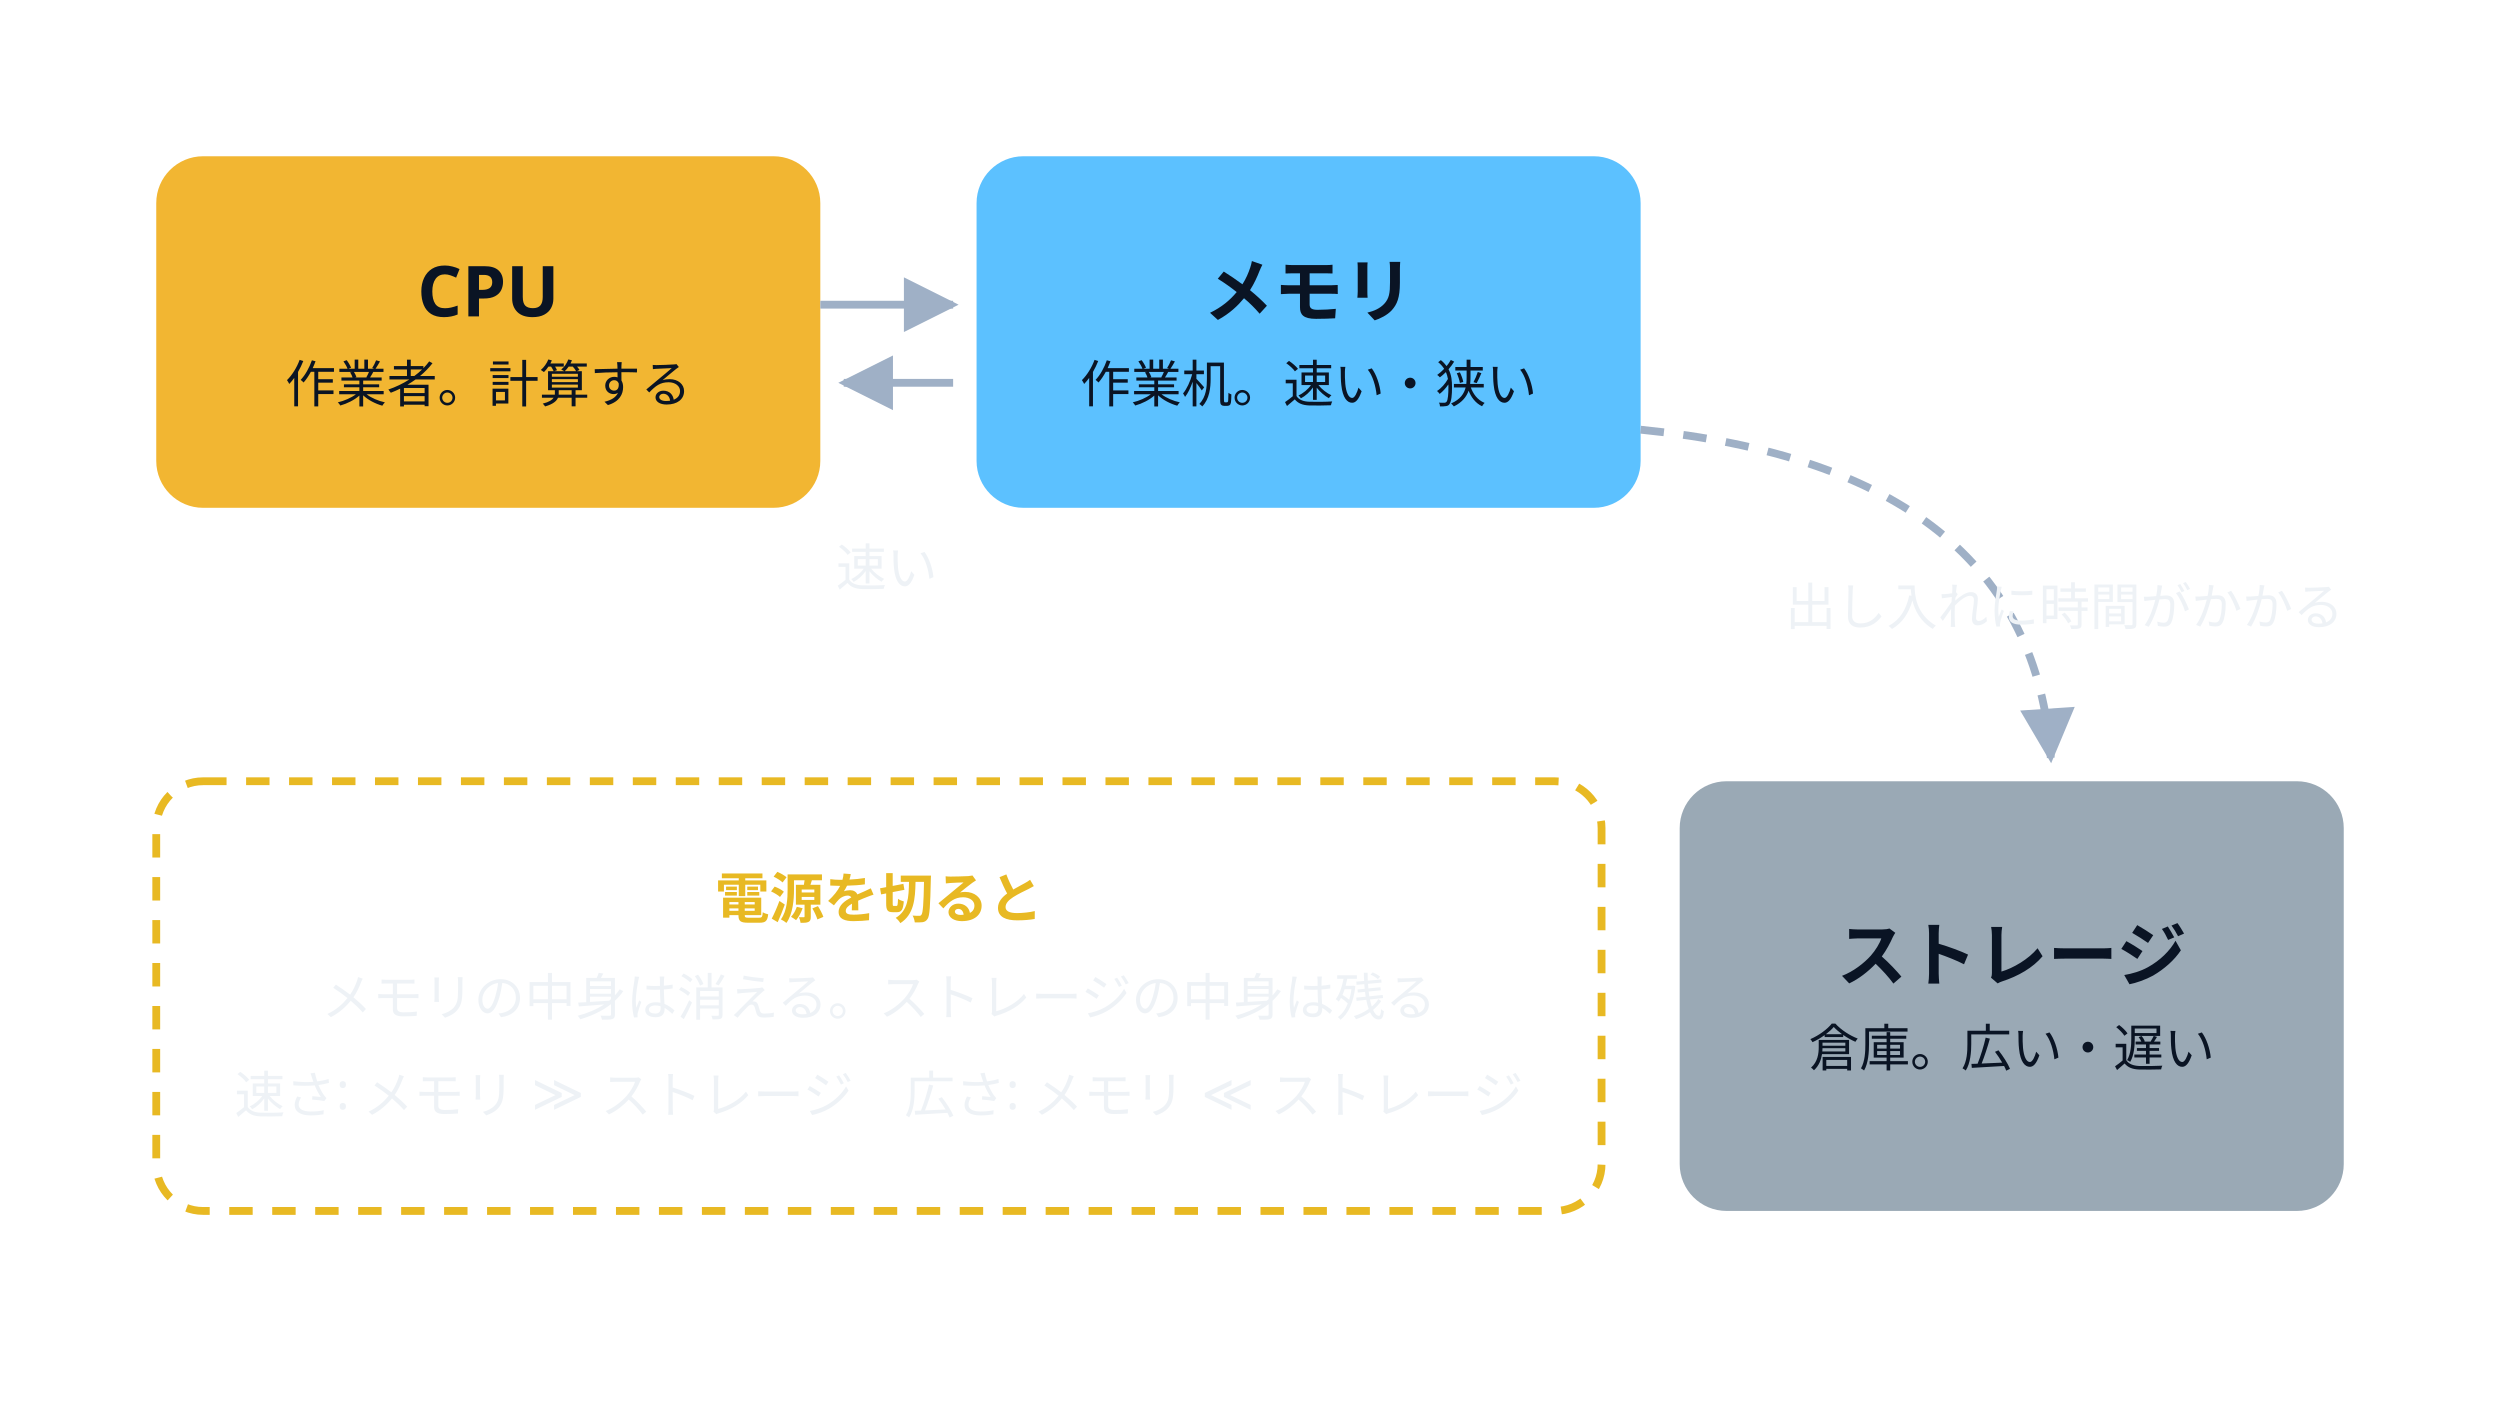
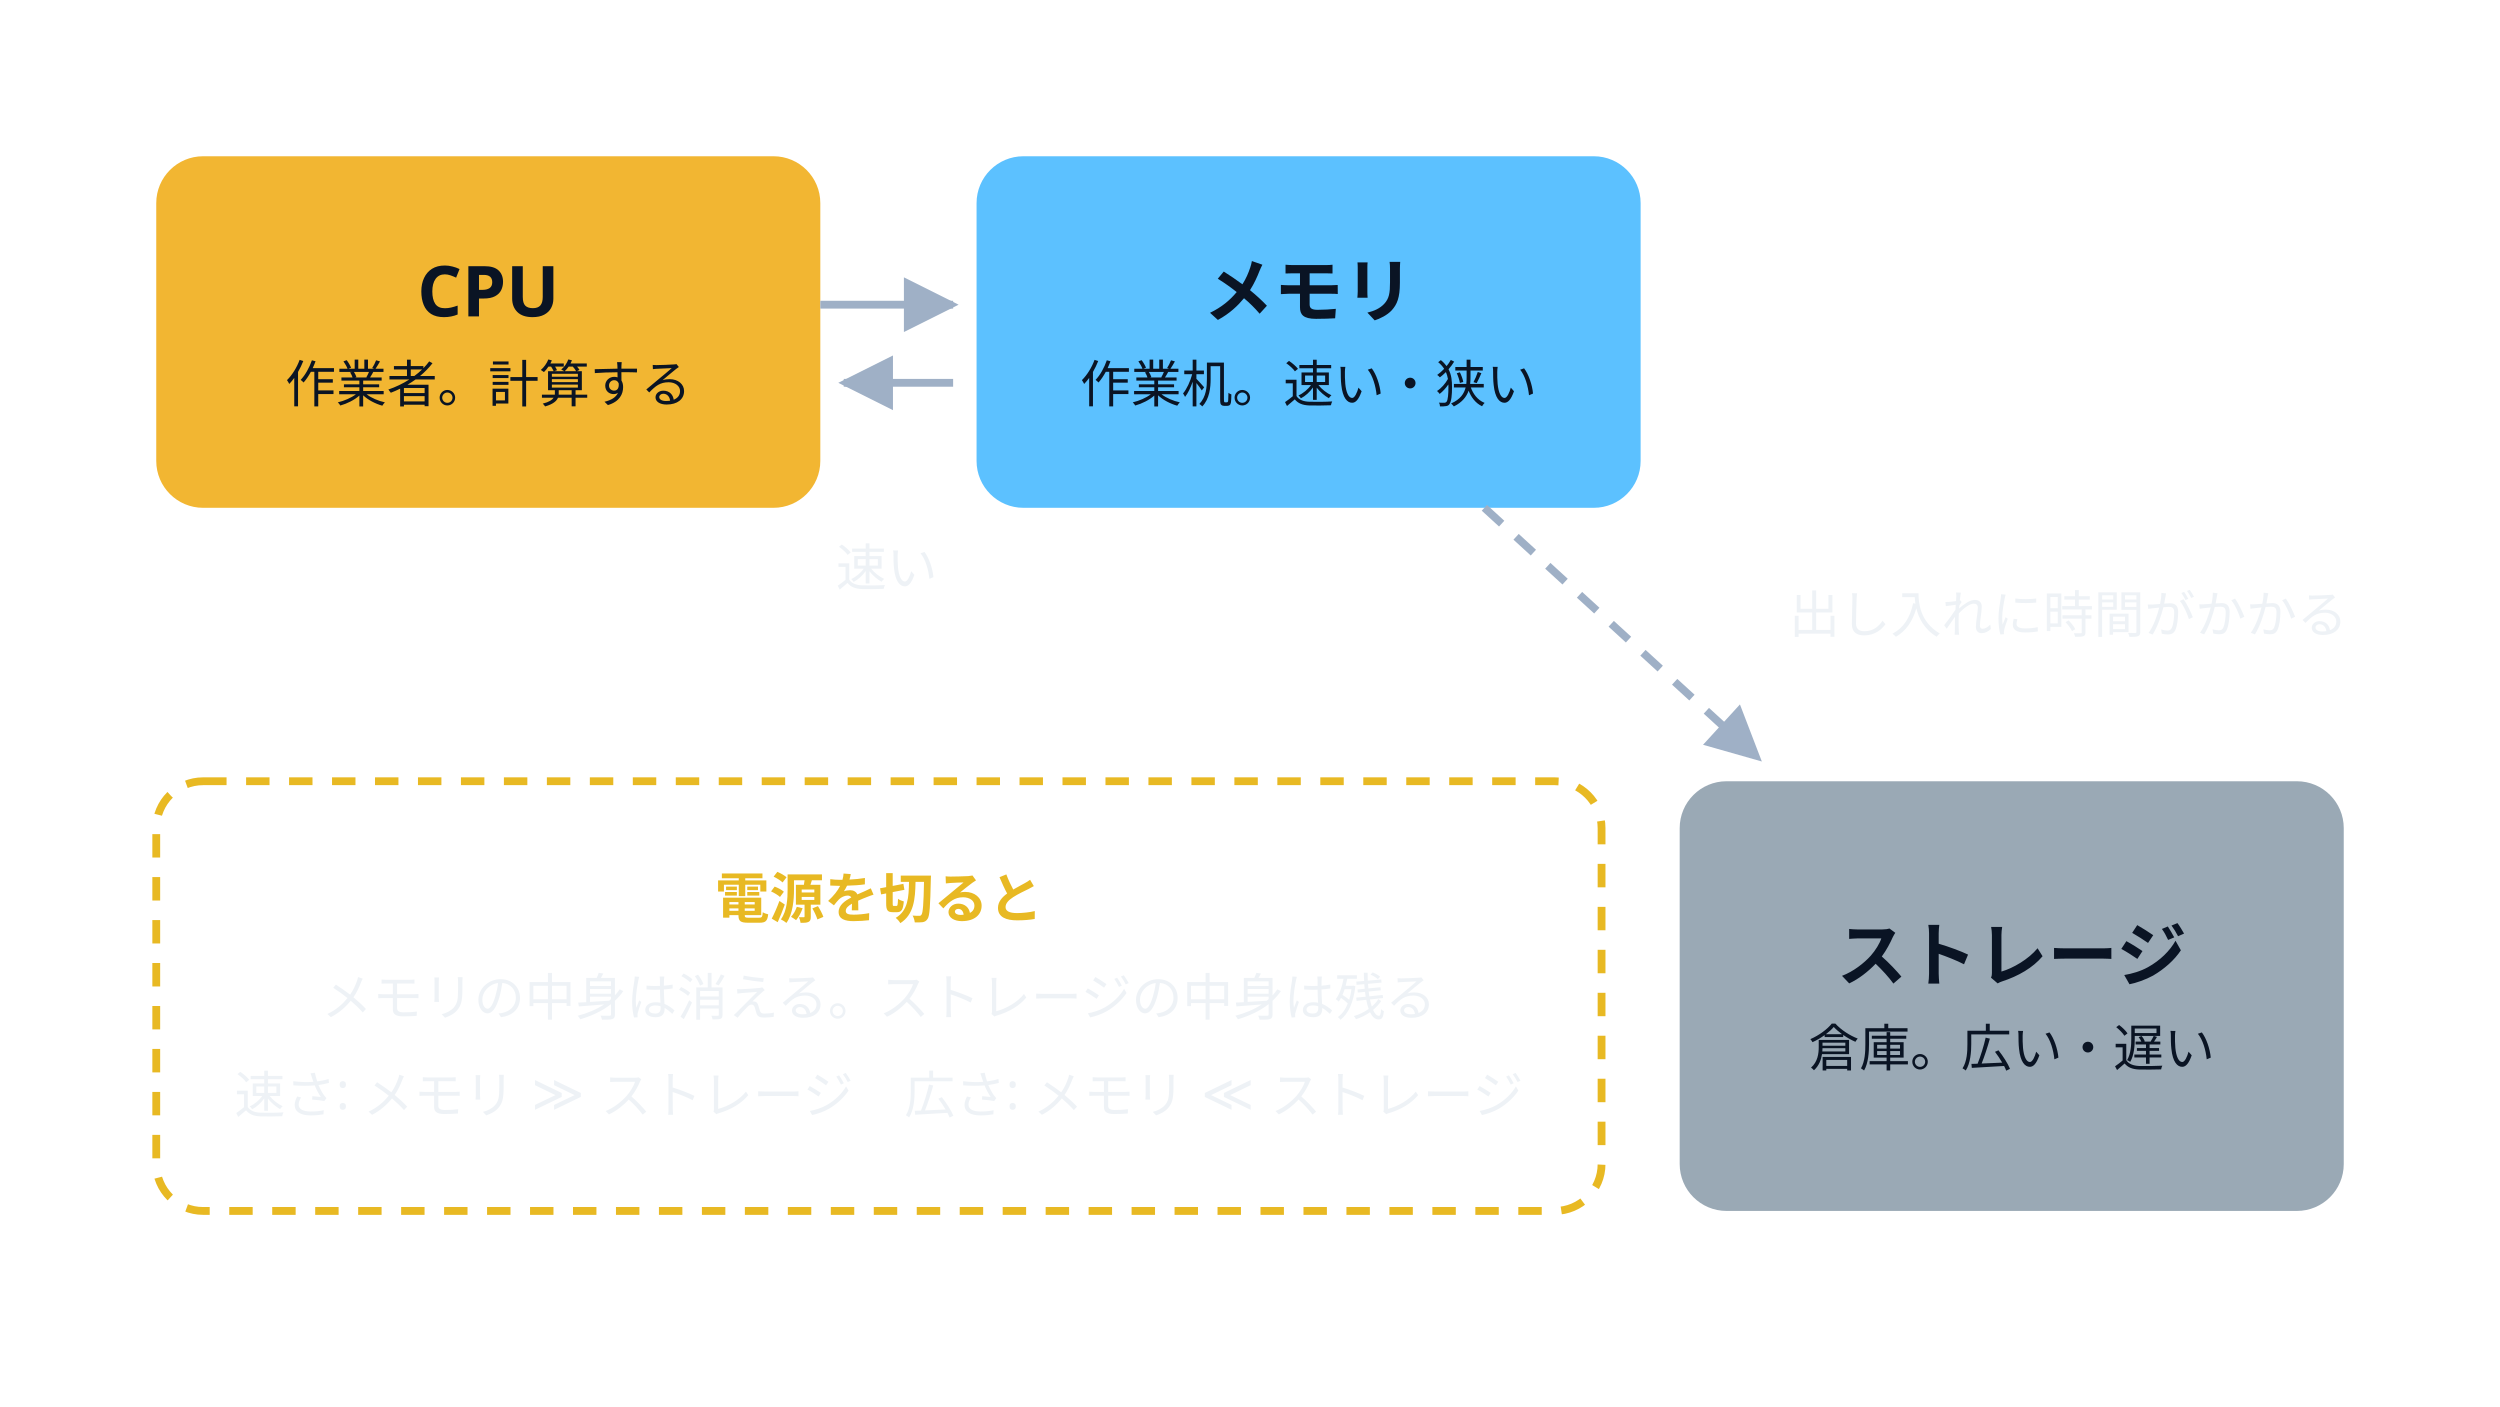
<svg xmlns="http://www.w3.org/2000/svg" viewBox="0 0 640 360" font-family="&quot;Noto Sans JP&quot;, sans-serif">
  <defs>
    <marker id="arrow" viewBox="0 0 10 10" refX="9" refY="5" markerWidth="7" markerHeight="7" orient="auto-start-reverse">
      <path d="M0 0 L10 5 L0 10 z" fill="#9fb0c6" />
    </marker>
    <marker id="arrow-gold" viewBox="0 0 10 10" refX="9" refY="5" markerWidth="7" markerHeight="7" orient="auto-start-reverse">
      <path d="M0 0 L10 5 L0 10 z" fill="#f2b632" />
    </marker>
  </defs>
  <g class="el" data-part="cpu">
    <rect x="40" y="40" width="170" height="90" rx="12" fill="#f2b632" />
    <text x="125" y="81" text-anchor="middle" font-size="18" font-weight="700" fill="#0a1424">CPU</text>
    <text x="125" y="103" text-anchor="middle" font-size="13" fill="#0a1424">作業者。計算する</text>
  </g>
  <g class="el" data-part="memory">
    <rect x="250" y="40" width="170" height="90" rx="12" fill="#5cc1ff" />
    <text x="335" y="81" text-anchor="middle" font-size="18" font-weight="700" fill="#0a1424">メモリ</text>
    <text x="335" y="103" text-anchor="middle" font-size="13" fill="#0a1424">作業机。速い・狭い</text>
  </g>
  <g class="el" data-part="storage">
    <rect x="430" y="200" width="170" height="110" rx="12" fill="#9aa9b5" />
    <text x="515" y="251" text-anchor="middle" font-size="18" font-weight="700" fill="#0a1424">ストレージ</text>
    <text x="515" y="273" text-anchor="middle" font-size="13" fill="#0a1424">倉庫。広い・遅い</text>
  </g>
  <g class="el" data-part="speed">
    <path d="M210 78 H244" fill="none" stroke="#9fb0c6" stroke-width="2" marker-end="url(#arrow)" />
    <path d="M244 98 H216" fill="none" stroke="#9fb0c6" stroke-width="2" marker-end="url(#arrow)" />
-     <path d="M420 110 Q520 120 525 194" fill="none" stroke="#9fb0c6" stroke-width="2" stroke-dasharray="6 5" marker-end="url(#arrow)" />
-     <text x="600" y="160" text-anchor="end" font-size="13" fill="#eef2f6">出し入れに時間がかかる</text>
+     <path d="M380 130 L450 194" fill="none" stroke="#9fb0c6" stroke-width="2" stroke-dasharray="6 5" marker-end="url(#arrow)" />
+     <text x="458" y="162" text-anchor="start" font-size="13" fill="#eef2f6">出し入れに時間がかかる</text>
    <text x="227" y="150" text-anchor="middle" font-size="13" fill="#eef2f6">速い</text>
  </g>
  <g class="el" data-part="power">
    <rect x="40" y="200" width="370" height="110" rx="12" fill="none" stroke="#e8b923" stroke-width="2" stroke-dasharray="6 5" />
    <text x="225" y="235" text-anchor="middle" font-size="14" font-weight="700" fill="#e8b923">電源を切ると</text>
    <text x="225" y="260" text-anchor="middle" font-size="13" fill="#eef2f6">メモリの中身は消える。ストレージの中身は残る</text>
    <text x="225" y="285" text-anchor="middle" font-size="13" fill="#eef2f6">速さ: メモリ ≫ ストレージ　広さ: メモリ ≪ ストレージ</text>
  </g>
</svg>
